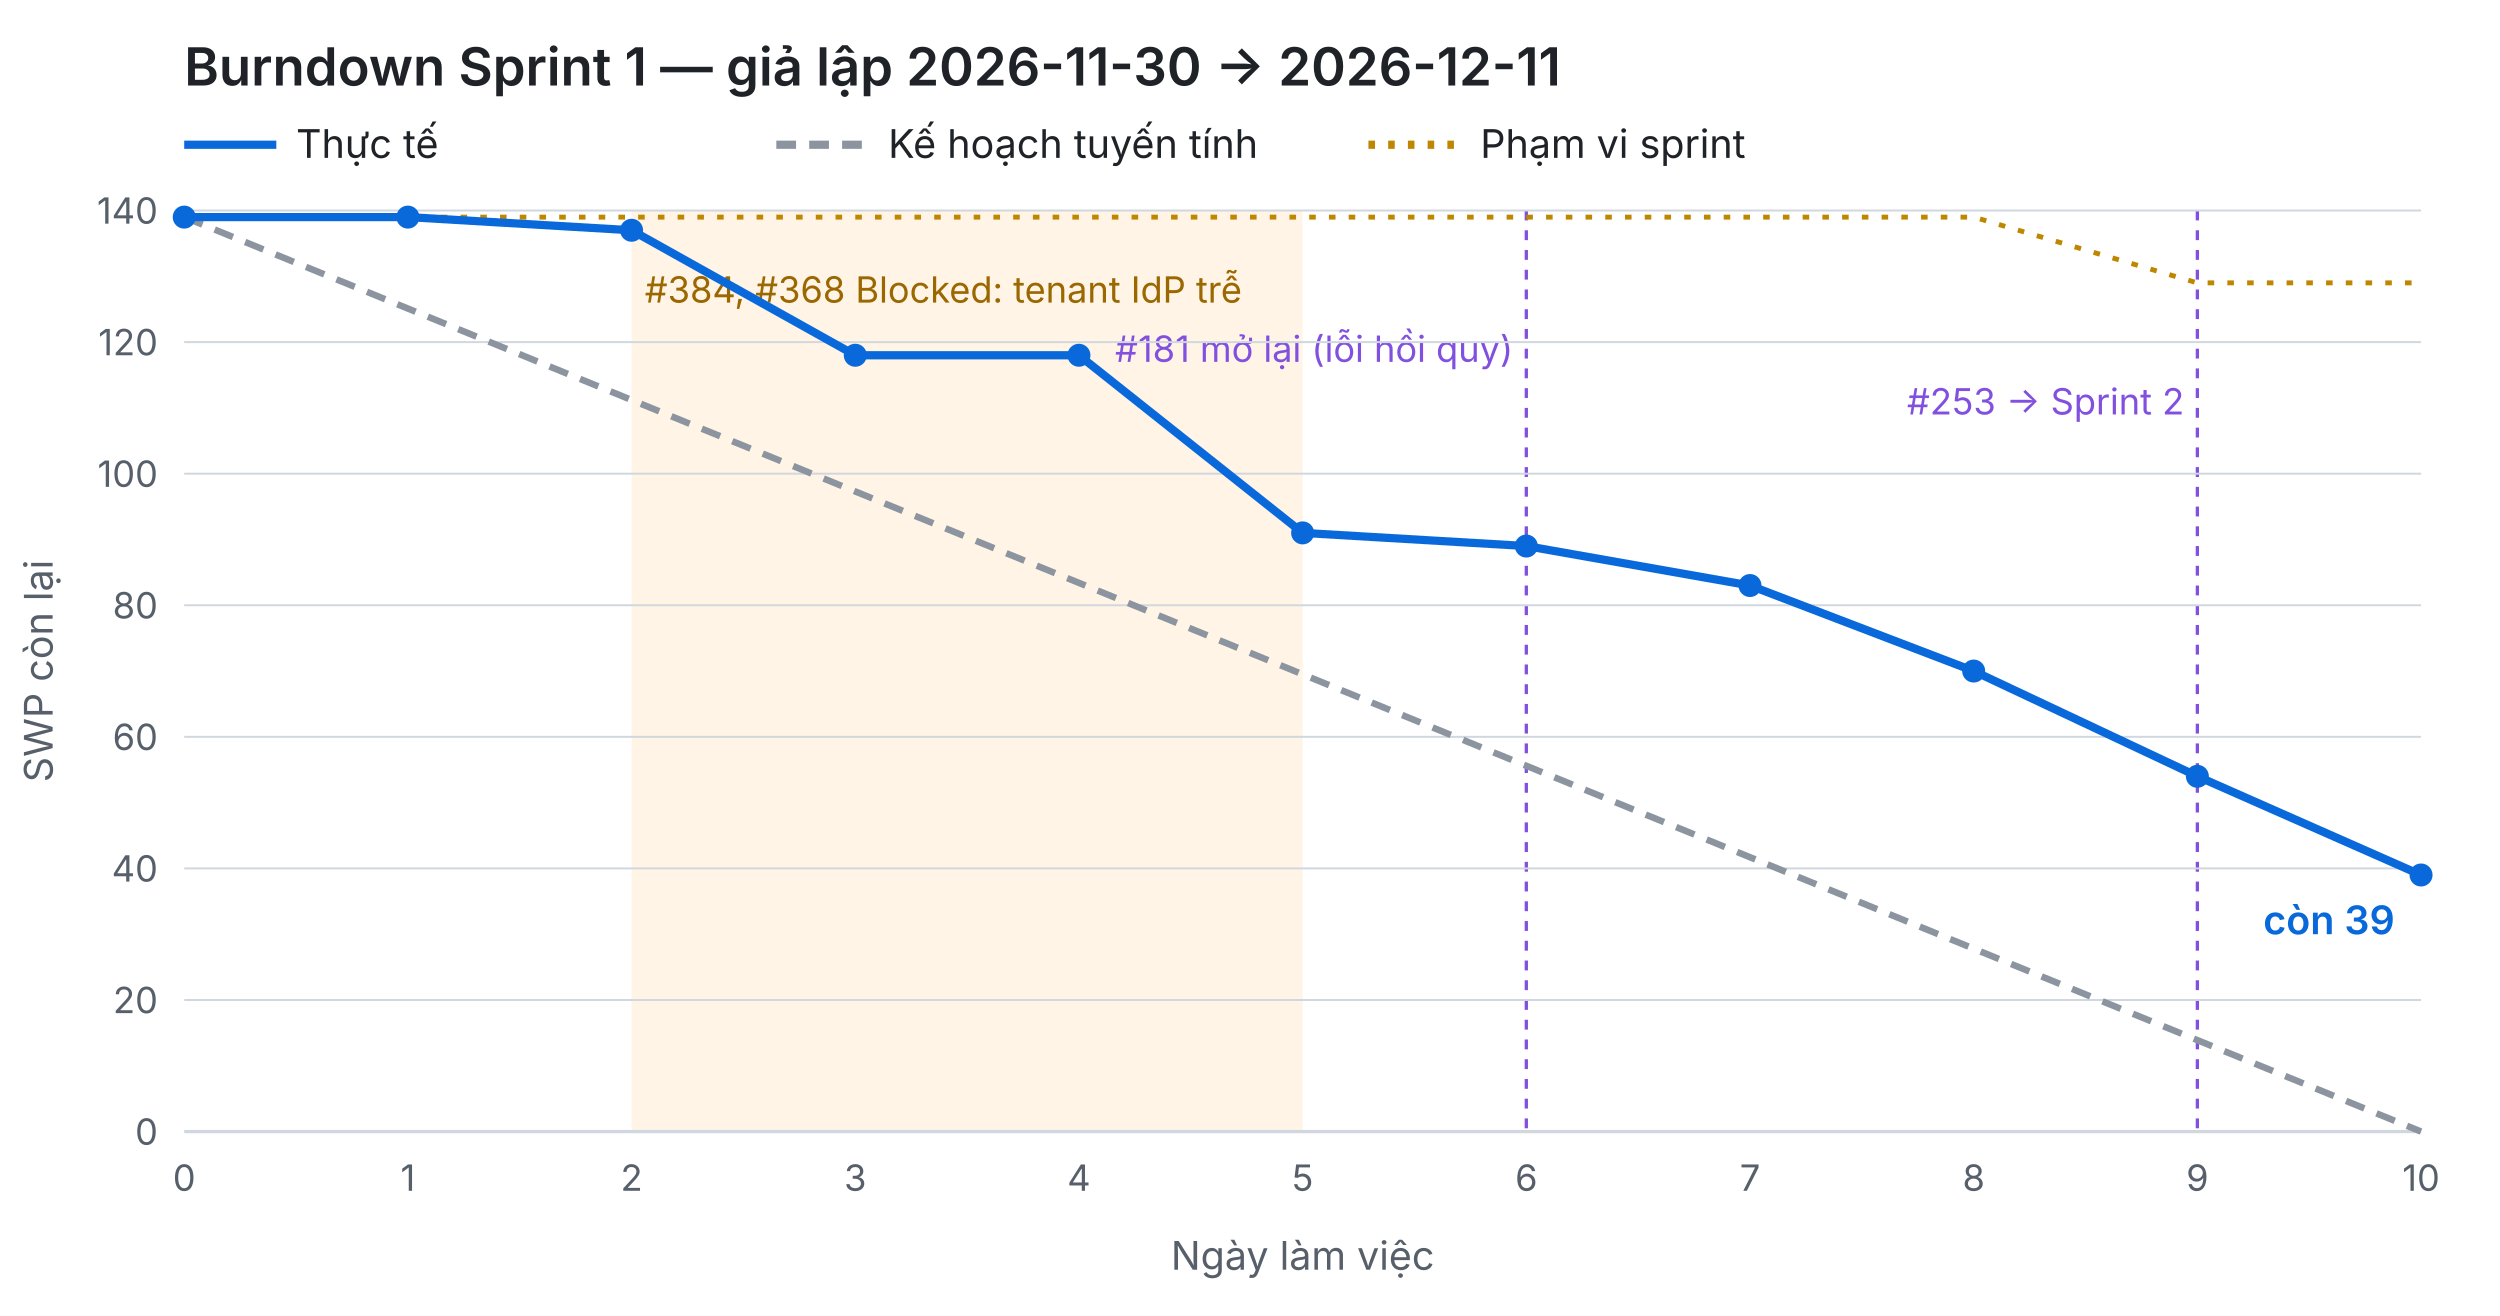
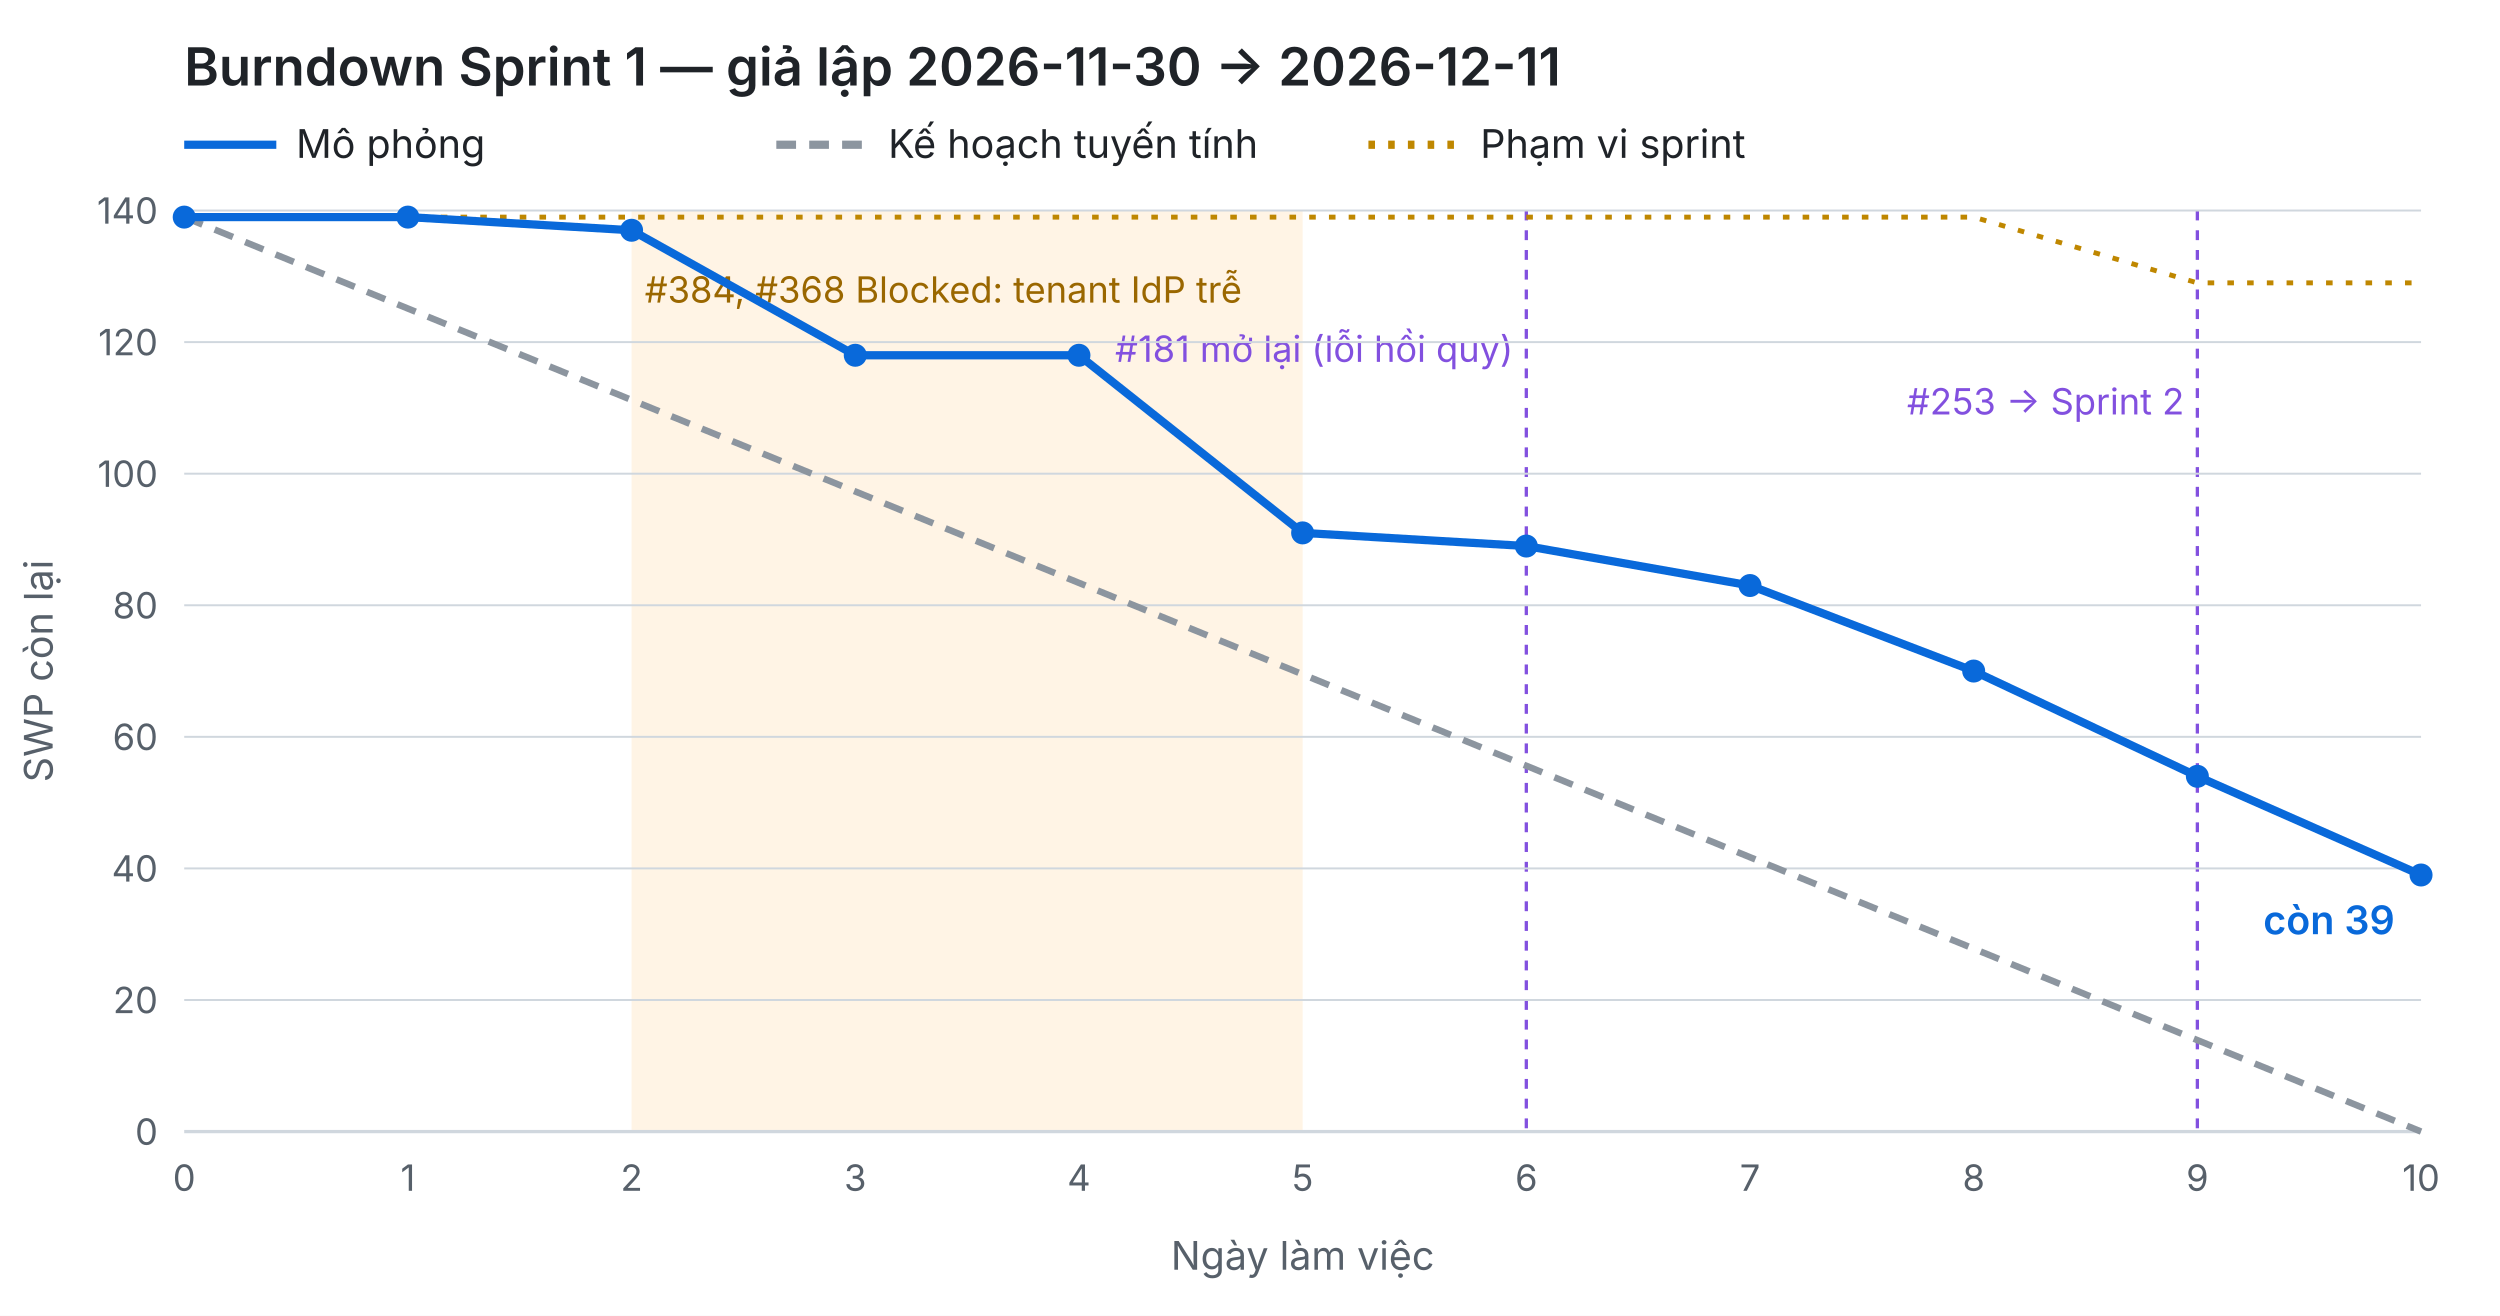
<svg xmlns="http://www.w3.org/2000/svg" viewBox="0 0 760 400" width="760" height="400" role="img" aria-labelledby="t d" font-family="system-ui, -apple-system, 'Segoe UI', sans-serif">
  <rect width="760" height="400" fill="#ffffff" />
  <text x="56" y="26" font-size="16" font-weight="600" fill="#1f2328">Burndown Sprint 1 — giả lập 2026-11-30 → 2026-12-11</text>
  <rect x="192" y="64" width="204" height="280" fill="#fff4e5" />
  <text x="196" y="92" font-size="11" fill="#9a6700">#384, #368 Blocked: tenant IdP trễ</text>
  <line x1="464" y1="64" x2="464" y2="344" stroke="#8250df" stroke-dasharray="3 3" />
  <text x="460" y="110" font-size="11" text-anchor="end" fill="#8250df">#181 mở lại (lỗi hồi quy)</text>
  <line x1="668" y1="64" x2="668" y2="344" stroke="#8250df" stroke-dasharray="3 3" />
  <text x="664" y="126" font-size="11" text-anchor="end" fill="#8250df">#253 → Sprint 2</text>
  <line x1="56" y1="344" x2="736" y2="344" stroke="#d0d7de" stroke-width="1" />
  <text x="48" y="348" font-size="11" text-anchor="end" fill="#57606a">0</text>
  <line x1="56" y1="304" x2="736" y2="304" stroke="#d0d7de" stroke-width="0.6" />
  <text x="48" y="308" font-size="11" text-anchor="end" fill="#57606a">20</text>
  <line x1="56" y1="264" x2="736" y2="264" stroke="#d0d7de" stroke-width="0.6" />
  <text x="48" y="268" font-size="11" text-anchor="end" fill="#57606a">40</text>
  <line x1="56" y1="224" x2="736" y2="224" stroke="#d0d7de" stroke-width="0.6" />
  <text x="48" y="228" font-size="11" text-anchor="end" fill="#57606a">60</text>
  <line x1="56" y1="184" x2="736" y2="184" stroke="#d0d7de" stroke-width="0.6" />
  <text x="48" y="188" font-size="11" text-anchor="end" fill="#57606a">80</text>
  <line x1="56" y1="144" x2="736" y2="144" stroke="#d0d7de" stroke-width="0.6" />
  <text x="48" y="148" font-size="11" text-anchor="end" fill="#57606a">100</text>
  <line x1="56" y1="104" x2="736" y2="104" stroke="#d0d7de" stroke-width="0.6" />
  <text x="48" y="108" font-size="11" text-anchor="end" fill="#57606a">120</text>
  <line x1="56" y1="64" x2="736" y2="64" stroke="#d0d7de" stroke-width="0.6" />
  <text x="48" y="68" font-size="11" text-anchor="end" fill="#57606a">140</text>
  <text x="56" y="362" font-size="11" text-anchor="middle" fill="#57606a">0</text>
  <text x="124" y="362" font-size="11" text-anchor="middle" fill="#57606a">1</text>
  <text x="192" y="362" font-size="11" text-anchor="middle" fill="#57606a">2</text>
  <text x="260" y="362" font-size="11" text-anchor="middle" fill="#57606a">3</text>
  <text x="328" y="362" font-size="11" text-anchor="middle" fill="#57606a">4</text>
  <text x="396" y="362" font-size="11" text-anchor="middle" fill="#57606a">5</text>
  <text x="464" y="362" font-size="11" text-anchor="middle" fill="#57606a">6</text>
  <text x="532" y="362" font-size="11" text-anchor="middle" fill="#57606a">7</text>
  <text x="600" y="362" font-size="11" text-anchor="middle" fill="#57606a">8</text>
  <text x="668" y="362" font-size="11" text-anchor="middle" fill="#57606a">9</text>
  <text x="736" y="362" font-size="11" text-anchor="middle" fill="#57606a">10</text>
  <text x="396" y="386" font-size="12" text-anchor="middle" fill="#57606a">Ngày làm việc</text>
  <text x="16" y="204" font-size="12" text-anchor="middle" fill="#57606a" transform="rotate(-90 16 204)">SWP còn lại</text>
  <path d="M56.0,66.0 L124.0,66.0 L192.0,66.0 L260.0,66.0 L328.0,66.0 L396.0,66.0 L464.0,66.0 L532.0,66.0 L600.0,66.0 L668.0,86.0 L736.0,86.0" fill="none" stroke="#bf8700" stroke-width="1.5" stroke-dasharray="2 4" />
  <path d="M56.0,66.0 L124.0,93.8 L192.0,121.6 L260.0,149.4 L328.0,177.2 L396.0,205.0 L464.0,232.8 L532.0,260.6 L600.0,288.4 L668.0,316.2 L736.0,344.0" fill="none" stroke="#8c959f" stroke-width="2" stroke-dasharray="6 4" />
  <path d="M56.0,66.0 L124.0,66.0 L192.0,70.0 L260.0,108.0 L328.0,108.0 L396.0,162.0 L464.0,166.0 L532.0,178.0 L600.0,204.0 L668.0,236.0 L736.0,266.0" fill="none" stroke="#0969da" stroke-width="2.5" />
  <circle cx="56" cy="66" r="3.5" fill="#0969da" />
  <circle cx="124" cy="66" r="3.5" fill="#0969da" />
  <circle cx="192" cy="70" r="3.5" fill="#0969da" />
  <circle cx="260" cy="108" r="3.5" fill="#0969da" />
  <circle cx="328" cy="108" r="3.5" fill="#0969da" />
  <circle cx="396" cy="162" r="3.5" fill="#0969da" />
  <circle cx="464" cy="166" r="3.5" fill="#0969da" />
  <circle cx="532" cy="178" r="3.5" fill="#0969da" />
  <circle cx="600" cy="204" r="3.5" fill="#0969da" />
  <circle cx="668" cy="236" r="3.5" fill="#0969da" />
  <circle cx="736" cy="266" r="3.5" fill="#0969da" />
  <text x="728" y="284" font-size="12" font-weight="600" text-anchor="end" fill="#0969da">còn 39</text>
  <line x1="56" y1="44" x2="84" y2="44" stroke="#0969da" stroke-width="2.5" />
-   <text x="90" y="48" font-size="12" fill="#1f2328">Thực tế</text>
+   <text x="90" y="48" font-size="12" fill="#1f2328">Mô phỏng</text>
  <line x1="236" y1="44" x2="264" y2="44" stroke="#8c959f" stroke-width="2.5" stroke-dasharray="6 4" />
  <text x="270" y="48" font-size="12" fill="#1f2328">Kế hoạch tuyến tính</text>
  <line x1="416" y1="44" x2="444" y2="44" stroke="#bf8700" stroke-width="2.5" stroke-dasharray="2 4" />
  <text x="450" y="48" font-size="12" fill="#1f2328">Phạm vi sprint</text>
</svg>
